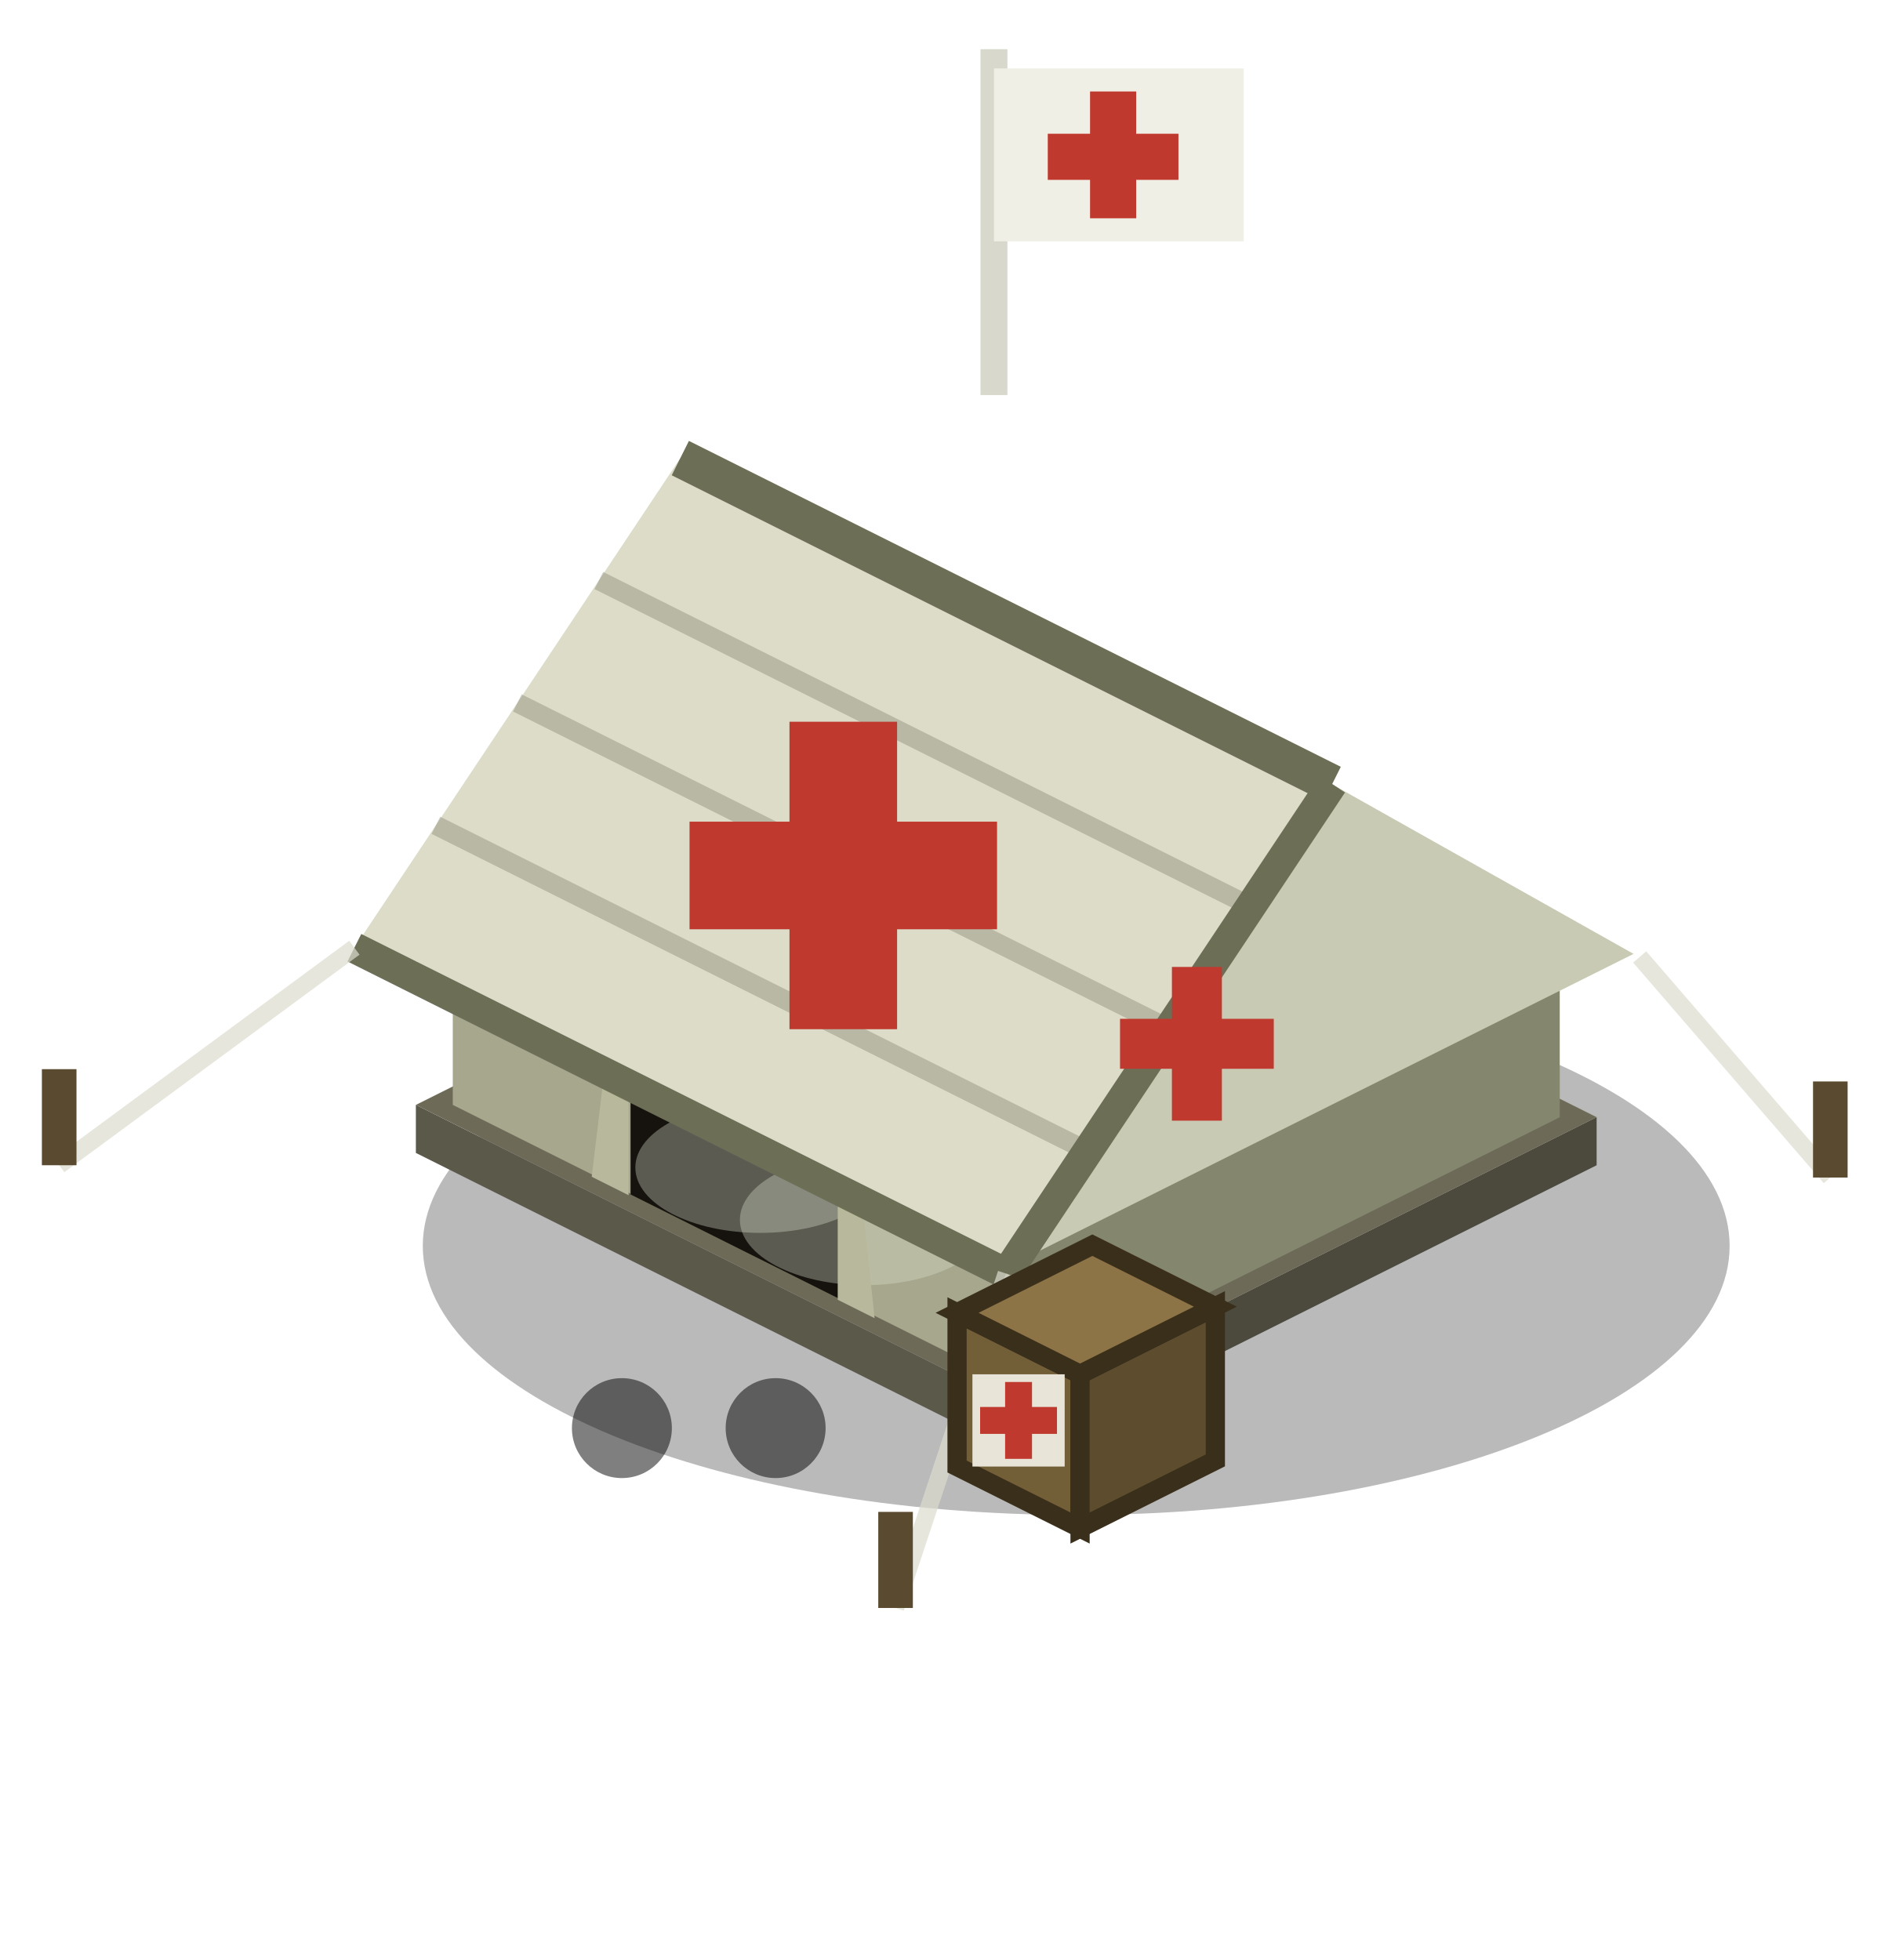
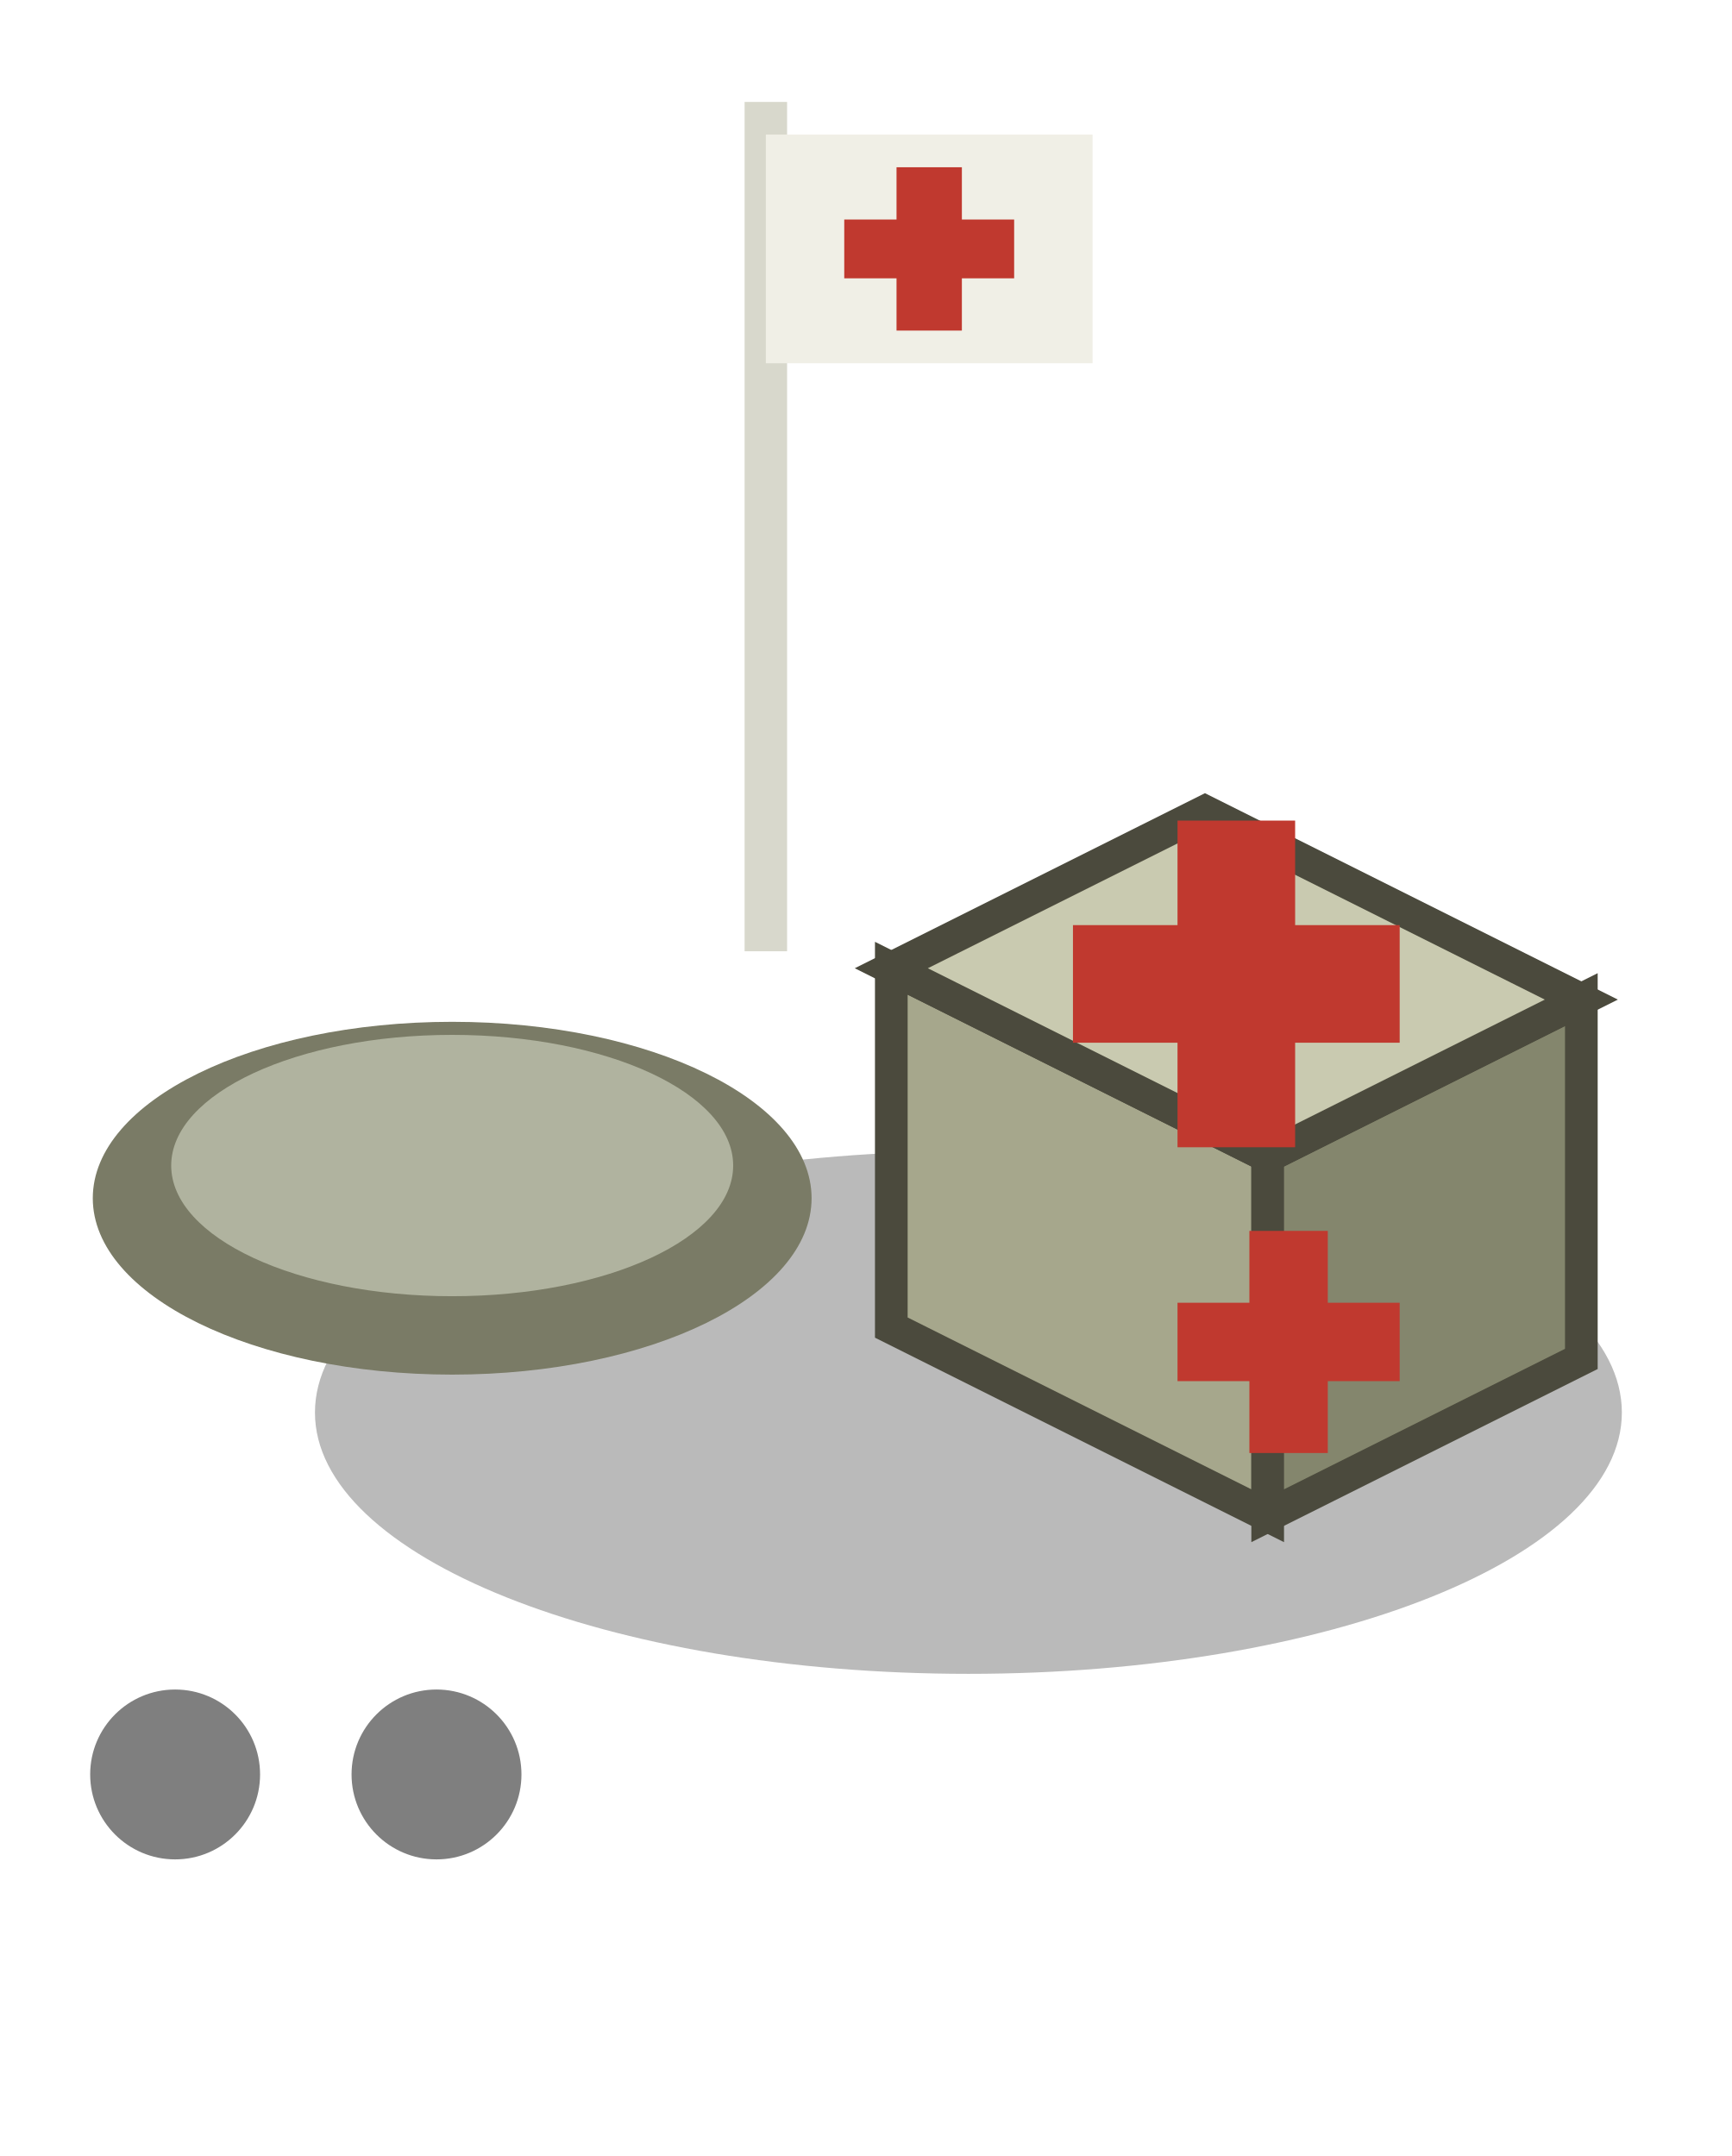
- <svg xmlns="http://www.w3.org/2000/svg" width="99" height="102" viewBox="-53 -60 99 102">
-   <rect id="bounds" x="-53" y="-60" width="99" height="102" fill="#000" fill-opacity="0" />
-   <path d="M37 4.84A34 14 0 1 1 -31 4.84A34 14 0 1 1 37 4.84" fill="rgba(0,0,0,.27)" />
-   <path d="M-31.36 0L0 15.68L0 13.18L-31.36 -2.5Z" fill="#5b594a" />
-   <path d="M30.08 0.64L0 15.68L0 13.18L30.08 -1.86Z" fill="#4b4a3d" />
-   <path d="M-1.28 -17.54L30.08 -1.86L0 13.18L-31.36 -2.5Z" fill="#6d6a58" />
-   <path d="M-29.44 -2.5L0 12.22L0 2.72L-29.44 -12Z" fill="#a6a78c" />
-   <path d="M28.16 -1.86L0 12.22L0 2.72L28.16 -11.36Z" fill="#84866d" />
-   <path d="M-1.28 -26.08L28.16 -11.36L0 2.72L-29.44 -12Z" fill="#000" />
-   <path d="M-20.19 2.16L-9.31 7.6L-9.31 -0.9L-20.19 -6.34Z" fill="#16130e" />
-   <path d="M-6.94 0.76A6.5 3.4 0 1 1 -19.94 0.76A6.5 3.4 0 1 1 -6.94 0.76" fill="rgba(220,225,205,.35)" />
-   <path d="M-1.5 3.48A6.5 3.4 0 1 1 -14.5 3.48A6.5 3.4 0 1 1 -1.5 3.48" fill="rgba(220,225,205,.35)" />
-   <path d="M-21.25 -6.78L-20.29 -6.3L-20.29 2.2L-22.21 1.24Z" fill="#b7b89c" />
-   <path d="M-8.45 -0.38L-9.41 -0.86L-9.41 7.64L-7.49 8.6Z" fill="#b7b89c" />
-   <path d="M32 -10.36L-0.64 5.96L16 -19.36Z" fill="#c9cab3" />
-   <path d="M-34.56 -10.68L-0.64 6.28L16.32 -19.2L-17.6 -36.16Z" fill="#dcdcc9" />
-   <path d="M-30.32 -17.05L3.6 -0.09" fill="none" stroke="rgba(90,92,70,.28)" stroke-width="1" />
-   <path d="M-26.08 -23.42L7.84 -6.46" fill="none" stroke="rgba(90,92,70,.28)" stroke-width="1" />
-   <path d="M-21.84 -29.79L12.08 -12.83" fill="none" stroke="rgba(90,92,70,.28)" stroke-width="1" />
-   <path d="M-17.6 -36.16L16.32 -19.2" fill="none" stroke="#6d6e56" stroke-width="2" />
-   <path d="M-34.56 -10.68L-0.64 6.28" fill="none" stroke="#6d6e56" stroke-width="1.6" />
-   <path d="M-0.64 6.28L16.32 -19.2" fill="none" stroke="#6d6e56" stroke-width="1.6" />
-   <rect x="-11.92" y="-22.44" width="5.6" height="16" fill="#c0392f" />
-   <rect x="-17.12" y="-17.24" width="16" height="5.6" fill="#c0392f" />
-   <rect x="7.98" y="-9.68" width="2.6" height="8" fill="#c0392f" />
-   <rect x="5.28" y="-6.98" width="8" height="2.6" fill="#c0392f" />
-   <path d="M-34.56 -10.68L-49.92 0.64" fill="none" stroke="rgba(220,220,205,.7)" stroke-width="0.9" />
-   <path d="M-49.92 0.64L-49.92 -4.36" fill="none" stroke="#5a4a30" stroke-width="1.8" />
-   <path d="M-0.64 6.28L-6.4 23.68" fill="none" stroke="rgba(220,220,205,.7)" stroke-width="0.9" />
-   <path d="M-6.4 23.68L-6.4 18.68" fill="none" stroke="#5a4a30" stroke-width="1.8" />
-   <path d="M32.32 -10.2L42.24 1.28" fill="none" stroke="rgba(220,220,205,.7)" stroke-width="0.9" />
-   <path d="M42.24 1.28L42.24 -3.72" fill="none" stroke="#5a4a30" stroke-width="1.8" />
-   <path d="M-1.28 -39.44L-1.28 -57.44" fill="none" stroke="#d8d8cc" stroke-width="1.4" />
-   <rect x="-1.28" y="-56.44" width="13" height="9" fill="#f0efe6" />
-   <rect x="3.72" y="-55.24" width="2.4" height="6.6" fill="#c0392f" />
-   <rect x="1.52" y="-53.04" width="6.8" height="2.4" fill="#c0392f" />
-   <path d="M-3.2 16.32L3.2 19.52L3.2 11.52L-3.2 8.32Z" fill="#725f38" />
-   <path d="M-3.2 16.32L3.2 19.52L3.2 11.52L-3.2 8.32Z" fill="none" stroke="#3a2f1b" stroke-width="1" />
-   <path d="M10.24 16L3.2 19.52L3.2 11.52L10.24 8Z" fill="#5d4d2e" />
-   <path d="M10.24 16L3.2 19.52L3.2 11.52L10.24 8Z" fill="none" stroke="#3a2f1b" stroke-width="1" />
-   <path d="M3.84 4.8L10.24 8L3.2 11.52L-3.2 8.32Z" fill="#8c7447" />
-   <path d="M3.84 4.8L10.24 8L3.2 11.52L-3.2 8.32Z" fill="none" stroke="#3a2f1b" stroke-width="1" />
-   <rect x="-2.4" y="11.52" width="4.8" height="4.8" fill="#e8e5d8" />
-   <rect x="-0.7" y="11.92" width="1.4" height="4" fill="#c0392f" />
-   <rect x="-2" y="13.22" width="4" height="1.4" fill="#c0392f" />
+ <svg xmlns="http://www.w3.org/2000/svg" width="53" height="66" viewBox="-26 -40 53 66">
+   <rect id="bounds" x="-26" y="-40" width="53" height="66" fill="#000" fill-opacity="0" />
+   <path d="M23.64 3.24A20 8 0 1 1 -16.36 3.24A20 8 0 1 1 23.64 3.24" fill="rgba(0,0,0,.27)" />
+   <path d="M-1.16 -3.32A11 5.4 0 1 1 -23.16 -3.32A11 5.4 0 1 1 -1.16 -3.32" fill="#7a7b66" />
+   <path d="M-3.56 -4.32A8.6 4 0 1 1 -20.76 -4.32A8.6 4 0 1 1 -3.56 -4.32" fill="rgba(220,225,205,.55)" />
+   <path d="M1.28 0.64L12.8 6.4L12.8 -4.6L1.28 -10.36Z" fill="#a6a78c" />
+   <path d="M1.28 0.64L12.8 6.4L12.8 -4.6L1.28 -10.36Z" fill="none" stroke="#4b4a3d" stroke-width="1" />
+   <path d="M22.4 1.6L12.8 6.4L12.8 -4.6L22.4 -9.4Z" fill="#84866d" />
+   <path d="M22.4 1.6L12.8 6.4L12.8 -4.6L22.4 -9.4Z" fill="none" stroke="#4b4a3d" stroke-width="1" />
+   <path d="M10.88 -15.16L22.4 -9.4L12.8 -4.6L1.28 -10.36Z" fill="#c9cab0" />
+   <path d="M10.88 -15.16L22.4 -9.4L12.8 -4.6L1.28 -10.36Z" fill="none" stroke="#4b4a3d" stroke-width="1" />
+   <rect x="10.04" y="-14.88" width="3.6" height="10" fill="#c0392f" />
+   <rect x="6.84" y="-11.68" width="10" height="3.6" fill="#c0392f" />
+   <rect x="12.24" y="-2.32" width="2.4" height="6.8" fill="#c0392f" />
+   <rect x="10.04" y="-0.12" width="6.8" height="2.4" fill="#c0392f" />
+   <path d="M-2.56 -10.88L-2.56 -36.88" fill="none" stroke="#d8d8cc" stroke-width="1.3" />
+   <rect x="-2.56" y="-35.88" width="10" height="7" fill="#f0efe6" />
+   <rect x="1.44" y="-34.88" width="2" height="5" fill="#c0392f" />
+   <rect x="-0.16" y="-33.28" width="5.2" height="1.8" fill="#c0392f" />
  <path d="M-18.04 14.32A2.6 2.6 0 1 1 -23.24 14.32A2.6 2.6 0 1 1 -18.04 14.32" fill="rgba(0,0,0,.5)" />
  <path d="M-10.04 14.32A2.6 2.6 0 1 1 -15.24 14.32A2.6 2.6 0 1 1 -10.04 14.32" fill="rgba(0,0,0,.5)" />
</svg>
